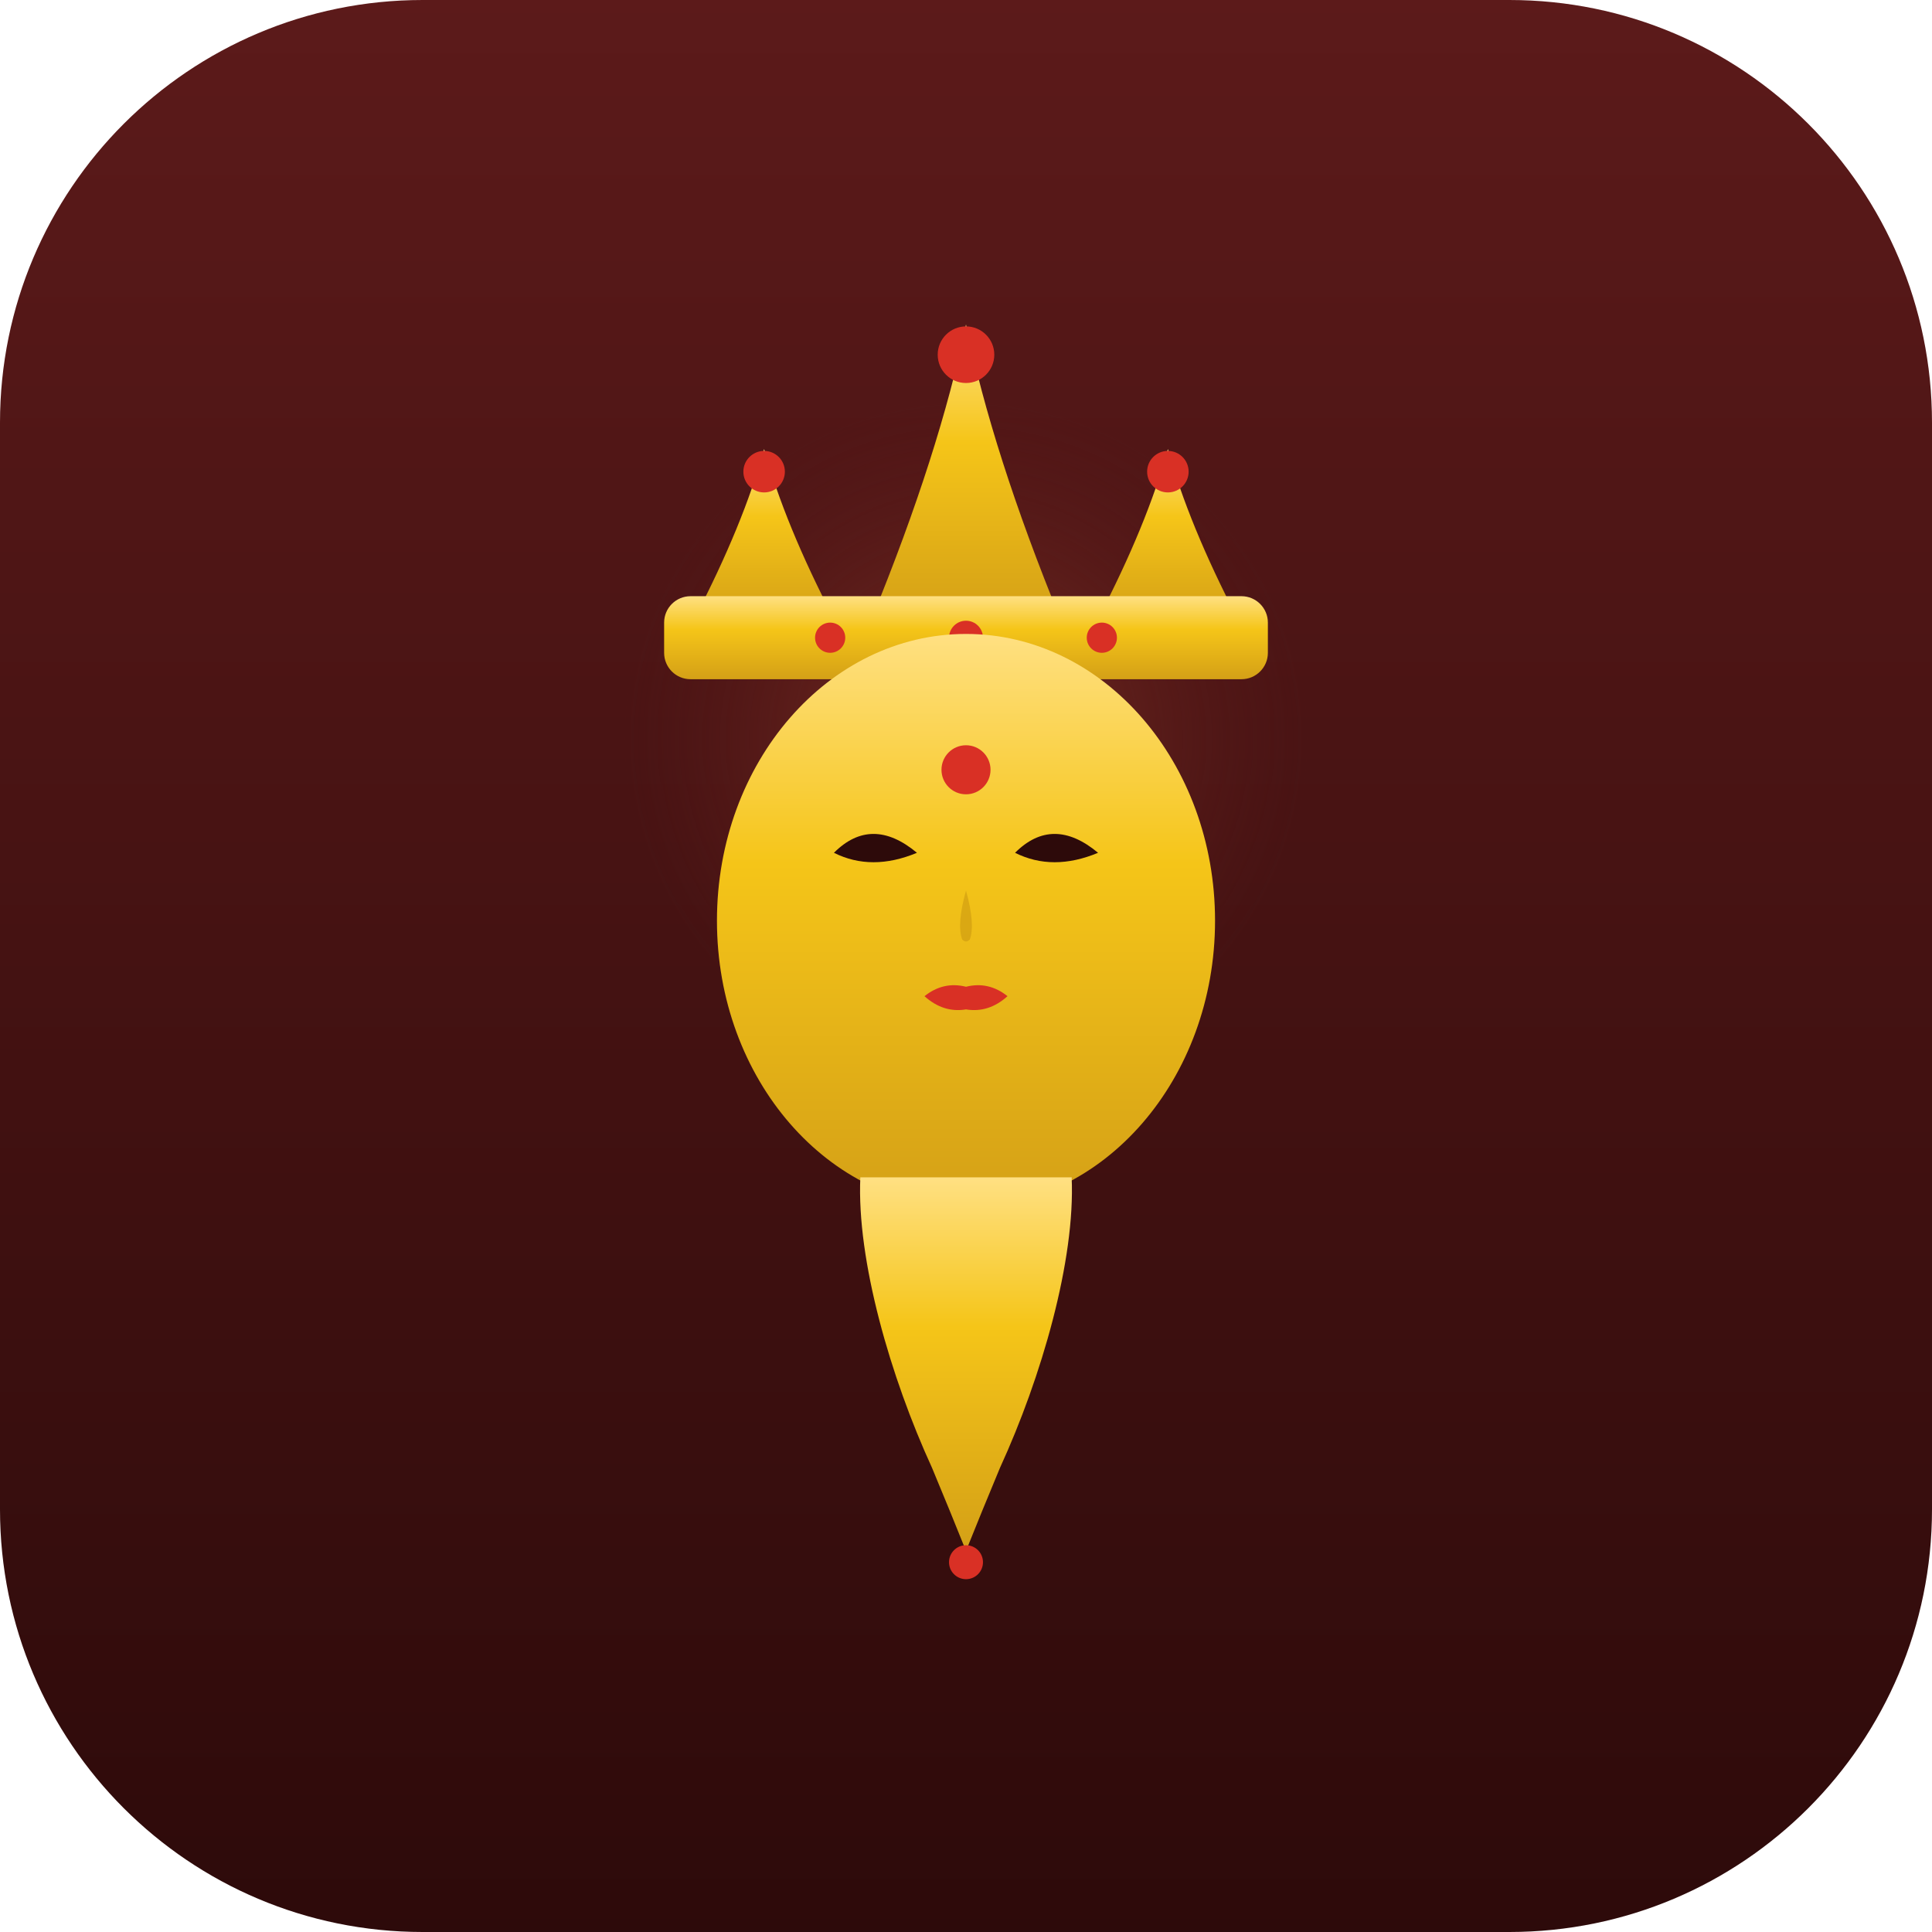
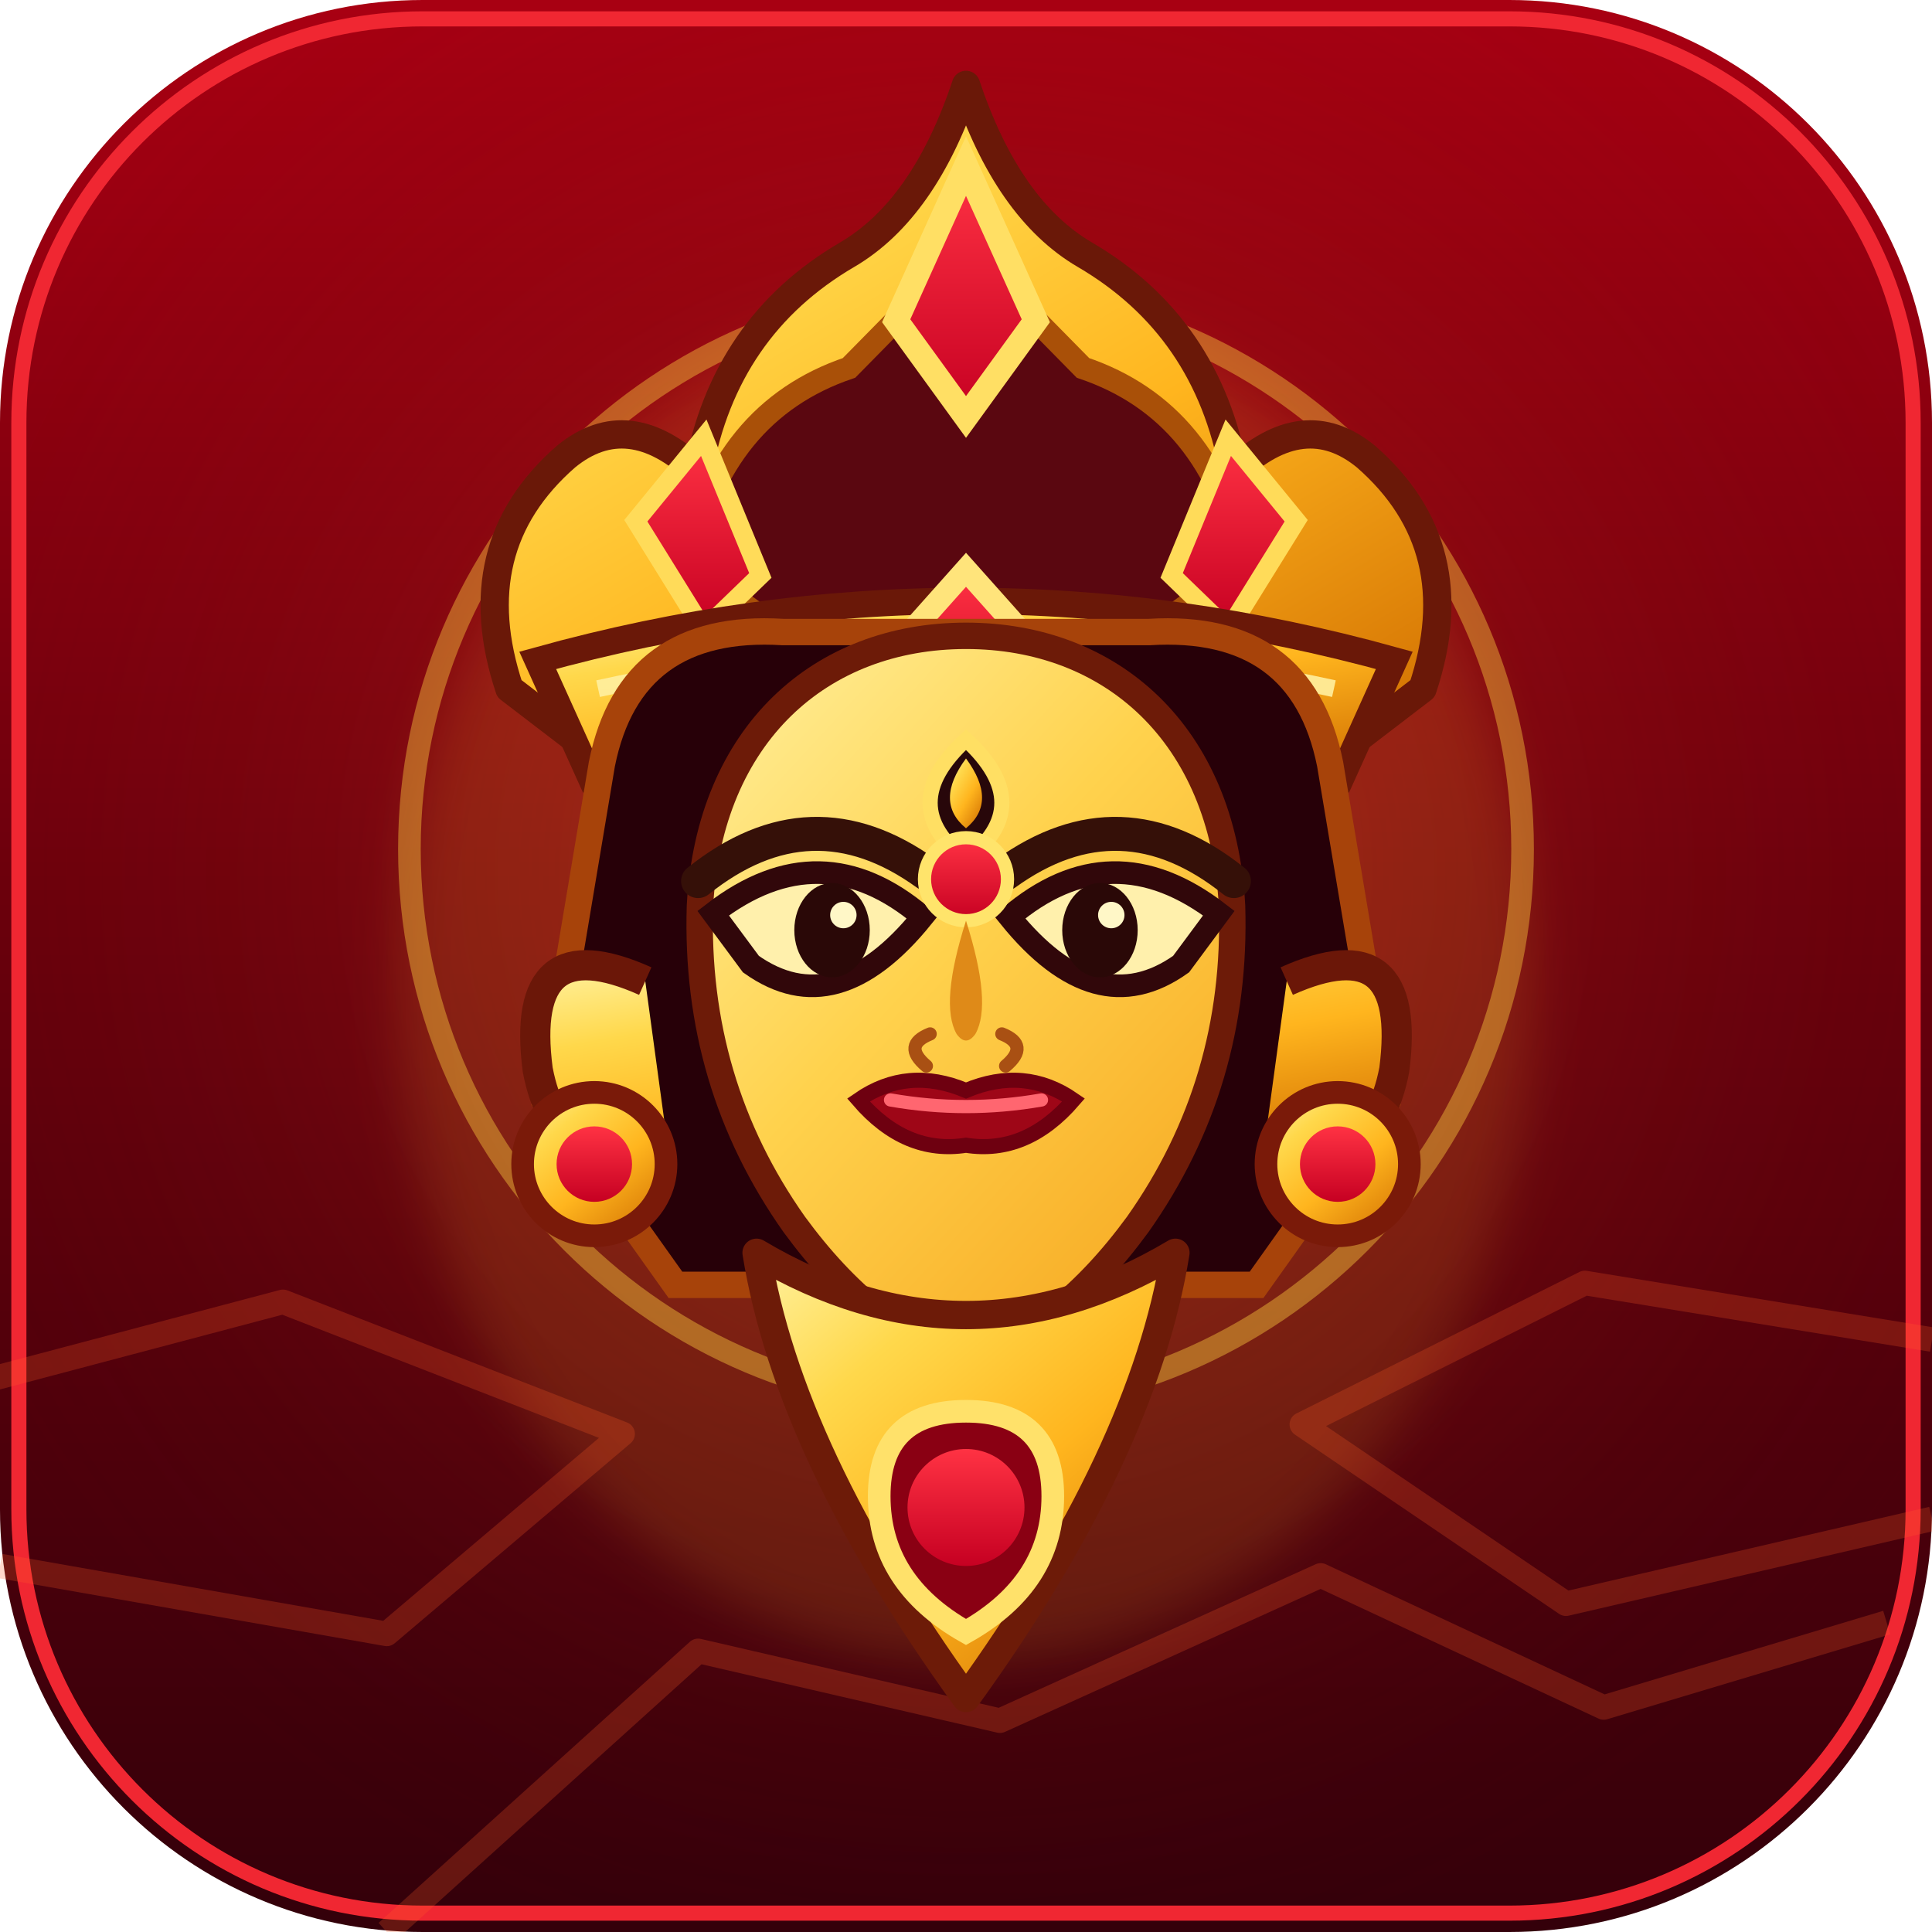
<svg xmlns="http://www.w3.org/2000/svg" viewBox="0 0 1024 1024">
  <defs>
    <linearGradient id="bg" x1="0" y1="0" x2="0" y2="1">
-       <stop offset="0%" stop-color="#5C1A1A" />
-       <stop offset="100%" stop-color="#2D0A0A" />
+       <stop stop-color="#a90012" />
+       <stop offset=".48" stop-color="#69000c" />
+       <stop offset="1" stop-color="#33000a" />
    </linearGradient>
-     <linearGradient id="gold" x1="0" y1="0" x2="0" y2="1">
-       <stop offset="0%" stop-color="#FFE082" />
-       <stop offset="40%" stop-color="#F5C518" />
-       <stop offset="100%" stop-color="#D4A017" />
+     <radialGradient id="glow" cx=".5" cy=".45" r=".6">
+       <stop stop-color="#ff4a24" stop-opacity=".38" />
+       <stop offset="1" stop-color="#5c0009" stop-opacity="0" />
+     </radialGradient>
+     <linearGradient id="gold" x1="0" y1="0" x2=".8" y2="1">
+       <stop stop-color="#fff2a1" />
+       <stop offset=".28" stop-color="#ffd84b" />
+       <stop offset=".62" stop-color="#ffb51e" />
+       <stop offset="1" stop-color="#d87905" />
    </linearGradient>
-     <radialGradient id="halo" cx="0.5" cy="0.42" r="0.38">
-       <stop offset="0%" stop-color="#8B3A2A" stop-opacity="0.75" />
-       <stop offset="100%" stop-color="#5C1A1A" stop-opacity="0" />
-     </radialGradient>
+     <linearGradient id="face" x1="0" y1="0" x2=".8" y2="1">
+       <stop stop-color="#fff1a0" />
+       <stop offset=".48" stop-color="#ffd24d" />
+       <stop offset="1" stop-color="#f7a922" />
+     </linearGradient>
+     <linearGradient id="red" x1="0" y1="0" x2="0" y2="1">
+       <stop stop-color="#ff3243" />
+       <stop offset="1" stop-color="#c60022" />
+     </linearGradient>
+     <filter id="shadow" x="-.3" y="-.3" width="1.6" height="1.6">
+       <feGaussianBlur stdDeviation="13" />
+     </filter>
  </defs>
-   <rect width="1024" height="1024" rx="224" ry="224" fill="url(#bg)" />
-   <circle cx="512" cy="430" r="240" fill="url(#halo)" />
-   <path d="M512,172 Q498,240 462,328 L562,328 Q526,240 512,172Z" fill="url(#gold)" />
-   <path d="M405,238 Q394,278 368,328 L442,328 Q416,278 405,238Z" fill="url(#gold)" />
-   <path d="M619,238 Q608,278 582,328 L656,328 Q630,278 619,238Z" fill="url(#gold)" />
-   <rect x="352" y="316" width="320" height="44" rx="14" ry="14" fill="url(#gold)" />
-   <circle cx="512" cy="188" r="15" fill="#D93025" />
-   <circle cx="405" cy="250" r="11" fill="#D93025" />
-   <circle cx="619" cy="250" r="11" fill="#D93025" />
-   <circle cx="440" cy="338" r="8" fill="#D93025" />
-   <circle cx="512" cy="338" r="9" fill="#D93025" />
-   <circle cx="584" cy="338" r="8" fill="#D93025" />
-   <ellipse cx="512" cy="488" rx="132" ry="152" fill="url(#gold)" />
-   <path d="M442,452 Q462,432 486,452 Q462,462 442,452Z" fill="#2D0A0A" />
-   <path d="M538,452 Q558,432 582,452 Q558,462 538,452Z" fill="#2D0A0A" />
-   <circle cx="512" cy="408" r="13" fill="#D93025" />
-   <path d="M512,472 Q507,490 510,498 Q512,500 514,498 Q517,490 512,472Z" fill="#C8960F" opacity="0.55" />
-   <path d="M490,528 Q500,520 512,523 Q524,520 534,528 Q524,537 512,535 Q500,537 490,528Z" fill="#D93025" />
-   <path d="M456,624 C454,668 472,730 494,778 Q504,802 512,822 Q520,802 530,778 C552,730 570,668 568,624Z" fill="url(#gold)" />
-   <circle cx="512" cy="828" r="9" fill="#D93025" />
+   <rect width="1024" height="1024" rx="224" fill="url(#bg)" />
+   <rect x="10" y="10" width="1004" height="1004" rx="214" fill="url(#glow)" stroke="#f02732" stroke-width="8" />
+   <ellipse cx="512" cy="520" rx="300" ry="360" fill="#ffb52c" opacity=".14" filter="url(#shadow)" />
+   <g fill="none" stroke="#ff5c25" stroke-width="13" opacity=".24" stroke-linejoin="round">
+     <path d="M-20 735 150 690 330 760 205 866 0 830" />
+     <path d="M1024 710 840 680 690 755 830 850 1024 805" />
+     <path d="M205 1024 370 875 530 912 700 835 850 905 1000 860" />
+   </g>
+   <circle cx="512" cy="450" r="295" fill="none" stroke="#ffcf3d" stroke-width="12" opacity=".42" />
+   <path d="M270 365 Q245 290 300 242 Q333 215 370 250 Q384 173 449 135 Q490 111 512 45 Q534 111 575 135 Q640 173 654 250 Q691 215 724 242 Q779 290 754 365 L690 414 334 414Z" fill="url(#gold)" stroke="#6a1808" stroke-width="15" stroke-linejoin="round" />
+   <path d="M365 299 Q382 218 450 195 L512 132 574 195 Q642 218 659 299 L615 331 409 331Z" fill="#5a0710" stroke="#a95008" stroke-width="12" />
+   <path d="M512 88 549 170 512 221 475 170Z" fill="url(#red)" stroke="#ffdf64" stroke-width="13" />
+   <path d="M337 276 373 232 403 305 373 334Z" fill="url(#red)" stroke="#ffdb59" stroke-width="10" />
+   <path d="M687 276 651 232 621 305 651 334Z" fill="url(#red)" stroke="#ffdb59" stroke-width="10" />
+   <path d="M285 350 Q512 287 739 350 L711 412 Q512 366 313 412Z" fill="url(#gold)" stroke="#6a1808" stroke-width="14" />
+   <path d="M317 365 Q512 322 707 365" fill="none" stroke="#fff0a0" stroke-width="9" opacity=".9" />
+   <path d="M512 302 553 348 512 394 471 348Z" fill="url(#red)" stroke="#ffe47b" stroke-width="12" />
+   <path d="M319 405 Q334 330 415 335 L609 335 Q690 330 705 405 L735 584 666 681 358 681 289 584Z" fill="#270008" stroke="#a7430a" stroke-width="14" />
+   <path d="M342 520 Q275 490 285 567 Q296 625 354 608 M682 520 Q749 490 739 567 Q728 625 670 608" fill="url(#gold)" stroke="#6b1708" stroke-width="16" />
+   <circle cx="315" cy="617" r="38" fill="url(#gold)" stroke="#7a1a09" stroke-width="12" />
+   <circle cx="709" cy="617" r="38" fill="url(#gold)" stroke="#7a1a09" stroke-width="12" />
+   <circle cx="315" cy="617" r="20" fill="url(#red)" />
+   <circle cx="709" cy="617" r="20" fill="url(#red)" />
+   <path d="M512 337 C435 337 376 389 371 480 Q368 574 421 649 Q462 705 512 722 Q562 705 603 649 Q656 574 653 480 C648 389 589 337 512 337Z" fill="url(#face)" stroke="#6d1b08" stroke-width="14" />
+   <path d="M370 467 Q430 419 491 463 M533 463 Q594 419 654 467" fill="none" stroke="#351008" stroke-width="18" stroke-linecap="round" />
+   <path d="M378 484 Q435 440 489 486 Q443 543 398 511Z" fill="#fff0ac" stroke="#31070a" stroke-width="12" />
+   <path d="M646 484 Q589 440 535 486 Q581 543 626 511Z" fill="#fff0ac" stroke="#31070a" stroke-width="12" />
+   <ellipse cx="441" cy="493" rx="20" ry="25" fill="#2a0807" />
+   <ellipse cx="583" cy="493" rx="20" ry="25" fill="#2a0807" />
+   <circle cx="447" cy="485" r="7" fill="#fff7c7" />
+   <circle cx="589" cy="485" r="7" fill="#fff7c7" />
+   <path d="M512 392 Q474 427 512 456 Q550 427 512 392Z" fill="#28070a" stroke="#ffdf63" stroke-width="8" />
+   <path d="M512 402 Q495 425 512 439 Q529 425 512 402Z" fill="url(#gold)" />
+   <circle cx="512" cy="466" r="22" fill="url(#red)" stroke="#ffe46b" stroke-width="7" />
+   <path d="M512 488 Q498 532 507 548 Q512 555 517 548 Q526 532 512 488Z" fill="#df8a18" />
+   <path d="M493 548 Q478 554 491 565 M531 548 Q546 554 533 565" fill="none" stroke="#a95013" stroke-width="7" stroke-linecap="round" />
+   <path d="M455 583 Q481 565 512 578 Q543 565 569 583 Q544 612 512 607 Q480 612 455 583Z" fill="#9e0617" stroke="#6e0010" stroke-width="8" />
+   <path d="M472 583 Q512 590 552 583" fill="none" stroke="#ff6670" stroke-width="7" stroke-linecap="round" />
+   <path d="M401 664 Q512 730 623 664 Q606 770 512 900 Q418 770 401 664Z" fill="url(#gold)" stroke="#6d1b08" stroke-width="15" stroke-linejoin="round" />
+   <path d="M512 748 Q466 748 466 793 Q466 839 512 865 Q558 839 558 793 Q558 748 512 748Z" fill="#8a0013" stroke="#ffe16a" stroke-width="12" />
+   <circle cx="512" cy="799" r="31" fill="url(#red)" />
</svg>
